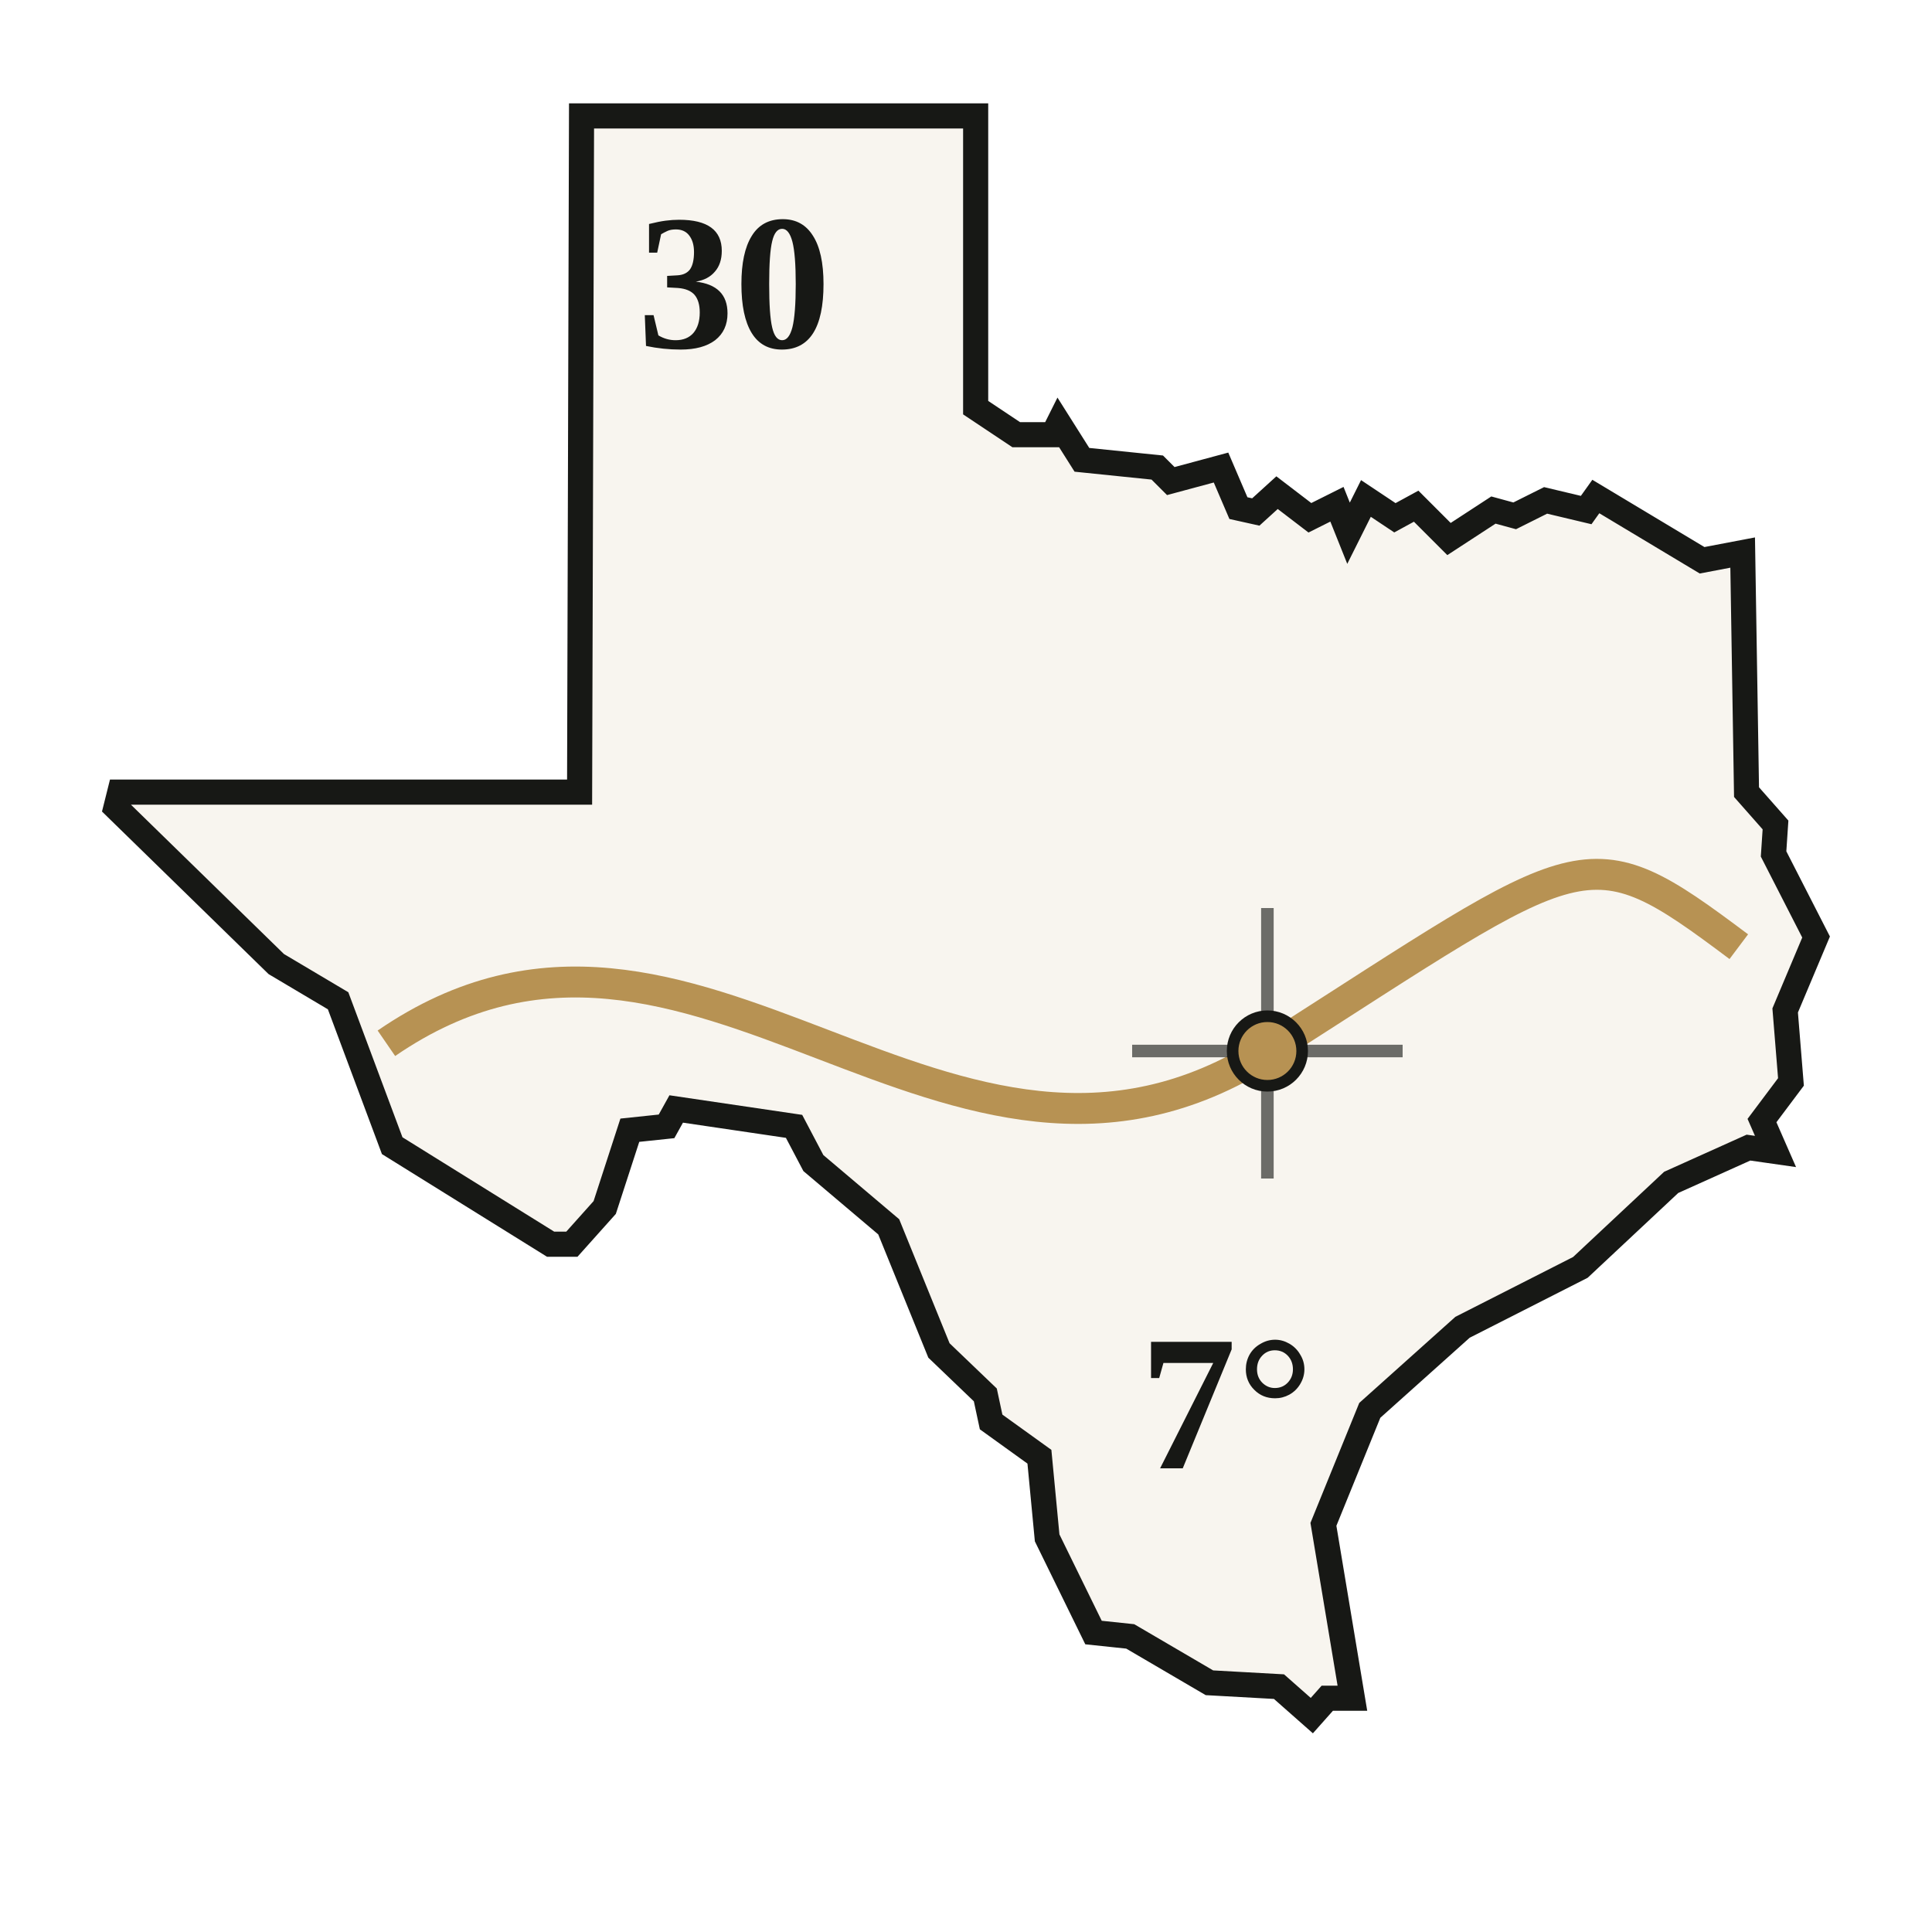
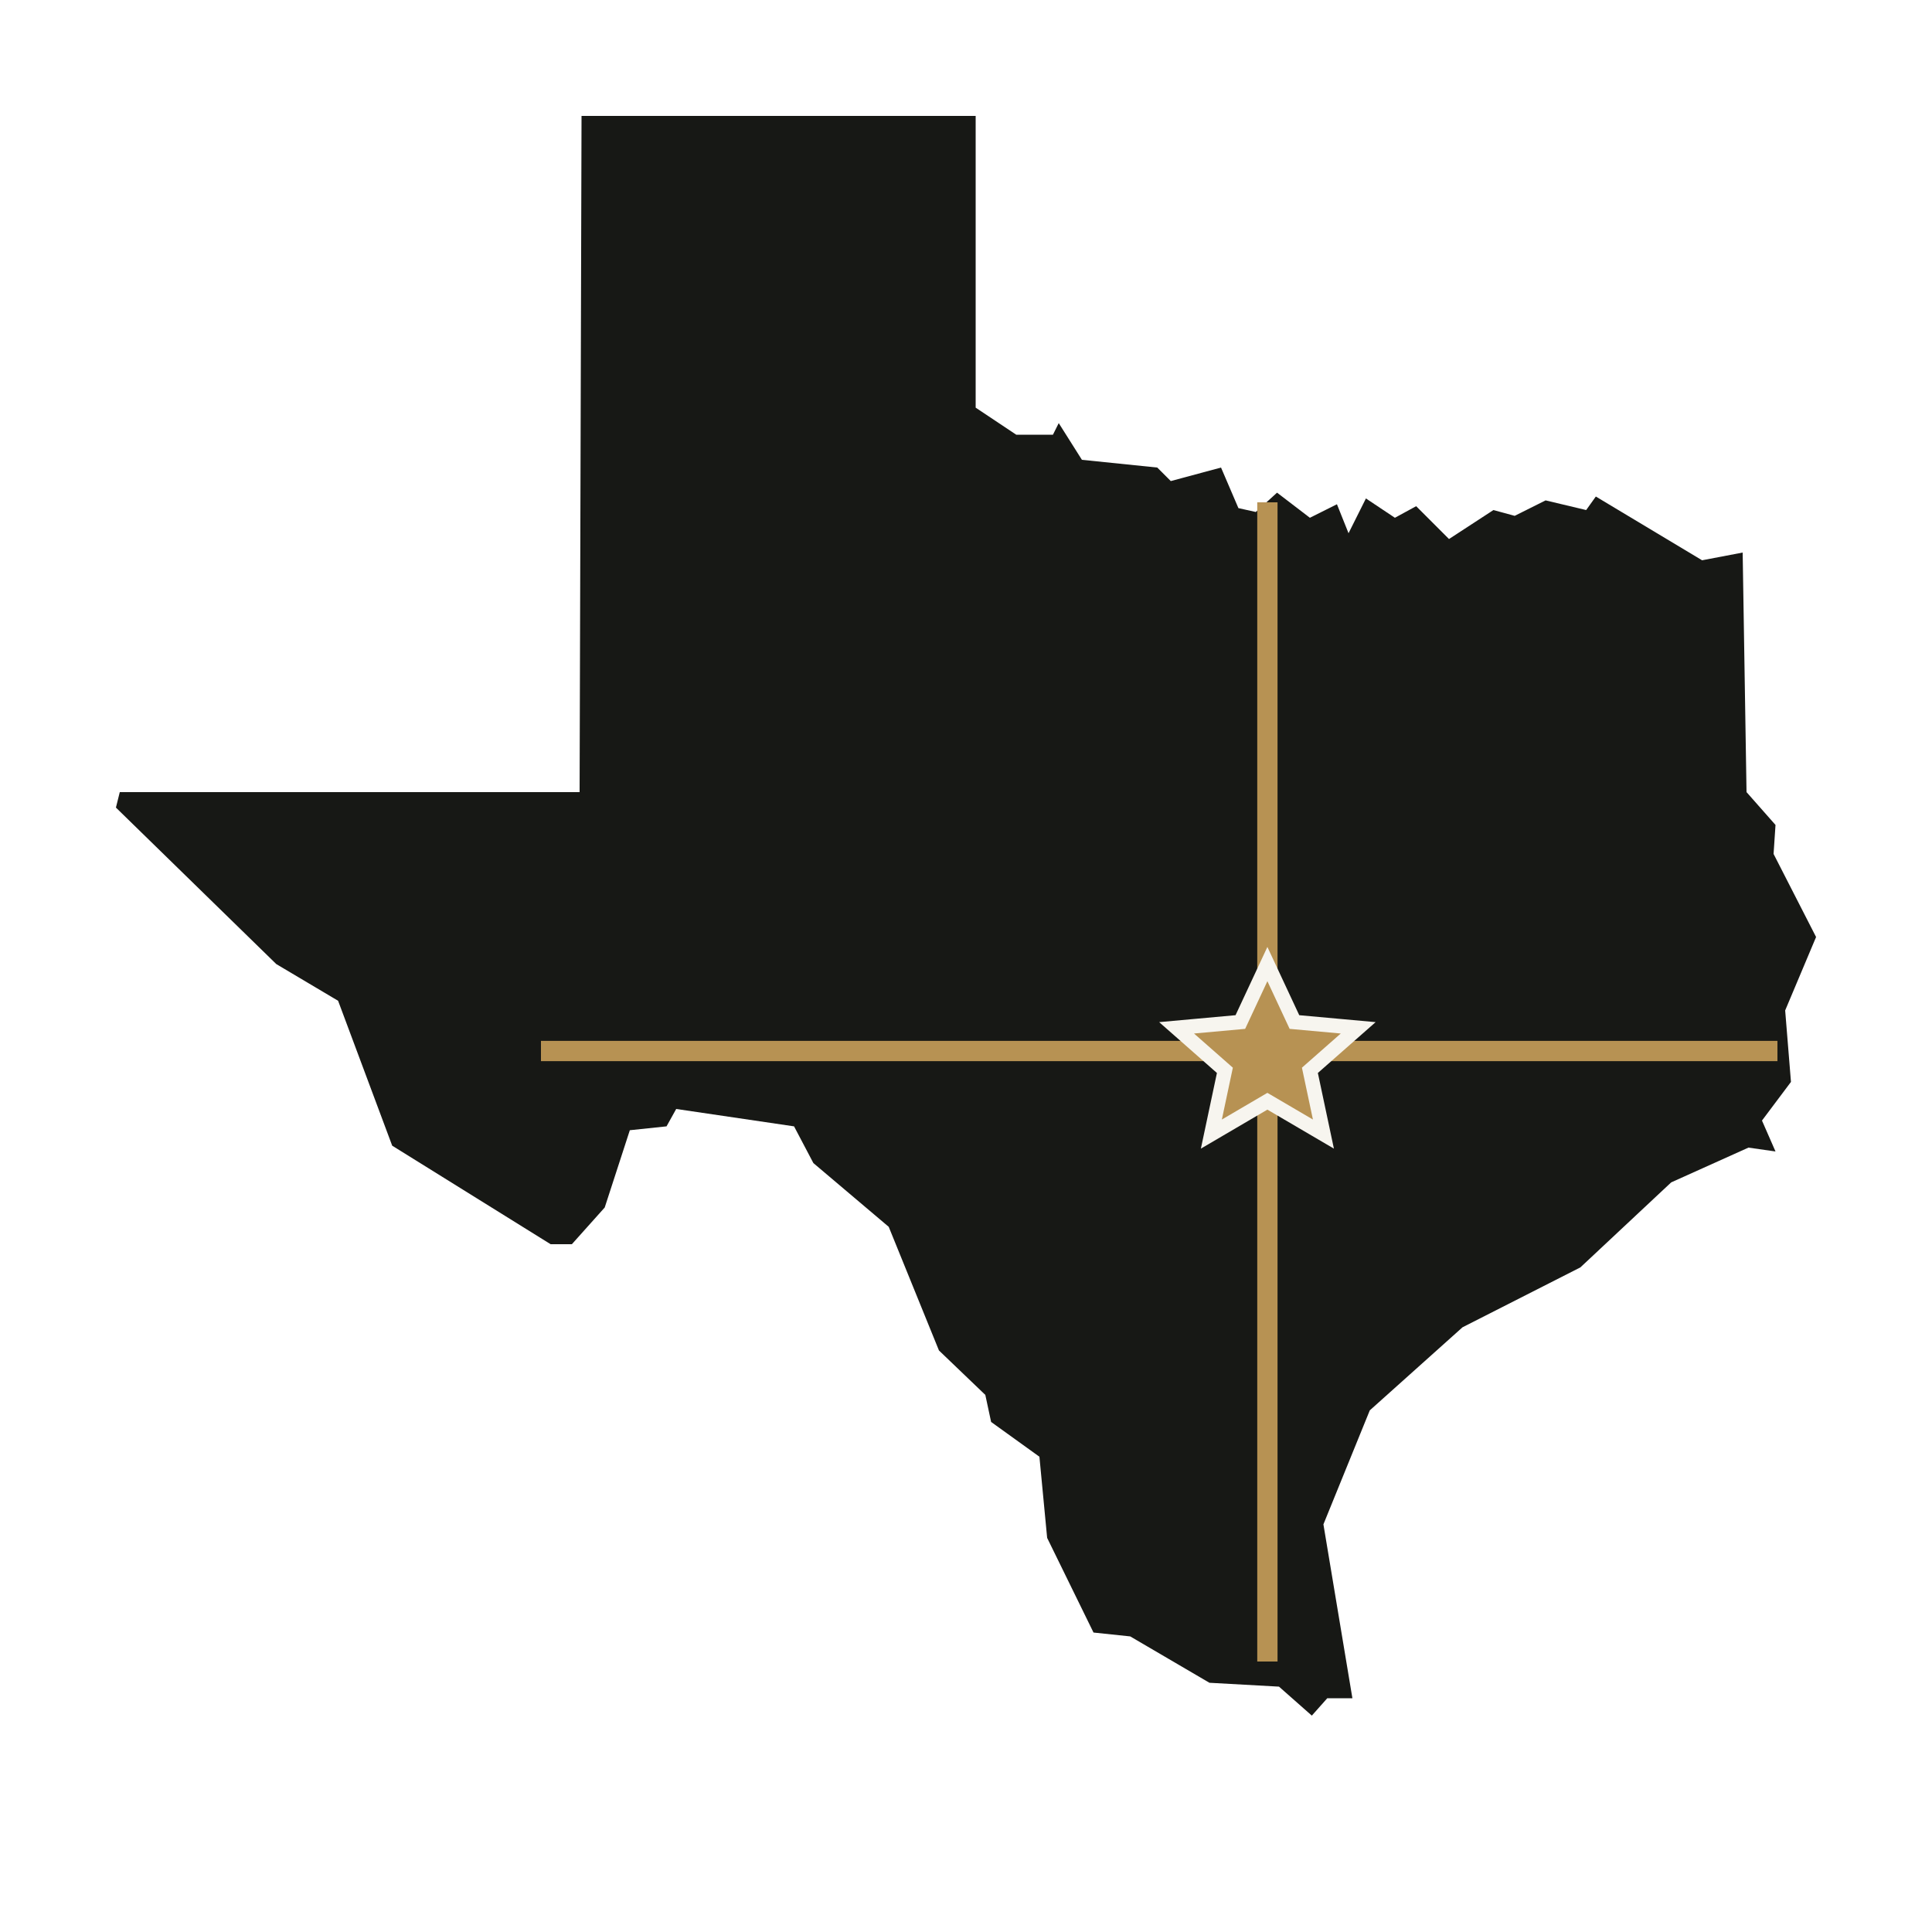
<svg xmlns="http://www.w3.org/2000/svg" viewBox="0 0 100 100" role="img" aria-labelledby="title desc">
-   <path d="M6 41.8L14.3 49.9L17.5 51.8L20.3 59.3L28.5 64.4L29.6 64.4L31.3 62.5L32.6 58.5L34.5 58.3L35 57.4L41.1 58.3L42.1 60.2L46 63.5L48.6 69.9L51 72.2L51.3 73.6L53.8 75.4L54.2 79.6L56.6 84.5L58.5 84.7L62.6 87.1L66.2 87.3L67.9 88.8L68.7 87.9L70 87.9L68.5 78.9L70.9 73L75.7 68.7L81.8 65.6L86.5 61.2L90.5 59.4L91.9 59.6L91.2 58L92.7 56L92.4 52.3L94 48.5L91.8 44.2L91.9 42.7L90.4 41L90.2 28.6L88.1 29L82.6 25.7L82.1 26.4L80 25.9L78.4 26.7L77.3 26.4L75 27.9L73.3 26.2L72.2 26.8L70.7 25.8L69.8 27.6L69.2 26.1L67.8 26.8L66.1 25.5L65 26.5L64.1 26.3L63.2 24.2L60.6 24.9L59.9 24.2L56 23.8L54.8 21.9L54.5 22.5L52.6 22.5L50.5 21.1L50.5 6L30.1 6L30 41L6.2 41Z" fill="#b79253" fill-opacity=".09" stroke="#171815" stroke-width="1.3" />
-   <path d="M20 54C36 43 49 65 65.6 54.4S82 43 90 49" fill="none" stroke="#b79253" stroke-width="1.6" />
-   <path d="M65.6 47V61M58.6 54.4H72.6" fill="none" stroke="#171815" stroke-width=".65" opacity=".62" />
-   <circle cx="65.6" cy="54.4" r="1.8" fill="#b79253" stroke="#171815" stroke-width=".6" />
-   <g fill="#171815" font-family="Georgia, 'Times New Roman', serif" font-size="10" font-weight="600">
-     <text x="33" y="18">30</text>
-     <text x="59" y="76">7°</text>
-   </g>
+   <path d="M6 41.8L14.3 49.9L17.5 51.8L20.3 59.3L28.5 64.4L29.6 64.4L31.3 62.5L32.6 58.5L34.5 58.3L35 57.4L41.1 58.3L42.1 60.2L46 63.5L48.6 69.9L51 72.2L51.3 73.6L53.8 75.4L54.2 79.6L56.6 84.5L58.5 84.7L62.6 87.1L66.2 87.3L67.9 88.8L68.7 87.9L70 87.9L68.5 78.9L70.9 73L75.7 68.7L81.8 65.6L86.5 61.2L90.5 59.4L91.9 59.6L91.2 58L92.7 56L92.4 52.3L94 48.5L91.8 44.2L91.9 42.7L90.4 41L90.2 28.6L88.1 29L82.6 25.7L82.1 26.4L80 25.9L78.4 26.7L77.3 26.4L75 27.9L73.3 26.2L72.2 26.8L70.7 25.8L69.8 27.6L69.2 26.1L67.8 26.8L66.1 25.5L65 26.5L64.1 26.3L63.2 24.2L60.6 24.9L59.9 24.2L56 23.8L54.8 21.9L54.5 22.5L52.6 22.5L50.5 21.1L50.5 6L30.1 6L30 41L6.2 41Z" fill="#171815" />
+   <path d="M65.6 26V86M28 54.4H92" fill="none" stroke="#b79253" stroke-width="1.05" />
+   <polygon points="65.6,49.9 67,52.9 70.3,53.2 67.8,55.4 68.5,58.7 65.6,57 62.7,58.7 63.4,55.4 60.9,53.2 64.2,52.9" fill="#b79253" stroke="#f7f5ef" stroke-width=".75" />
</svg>
